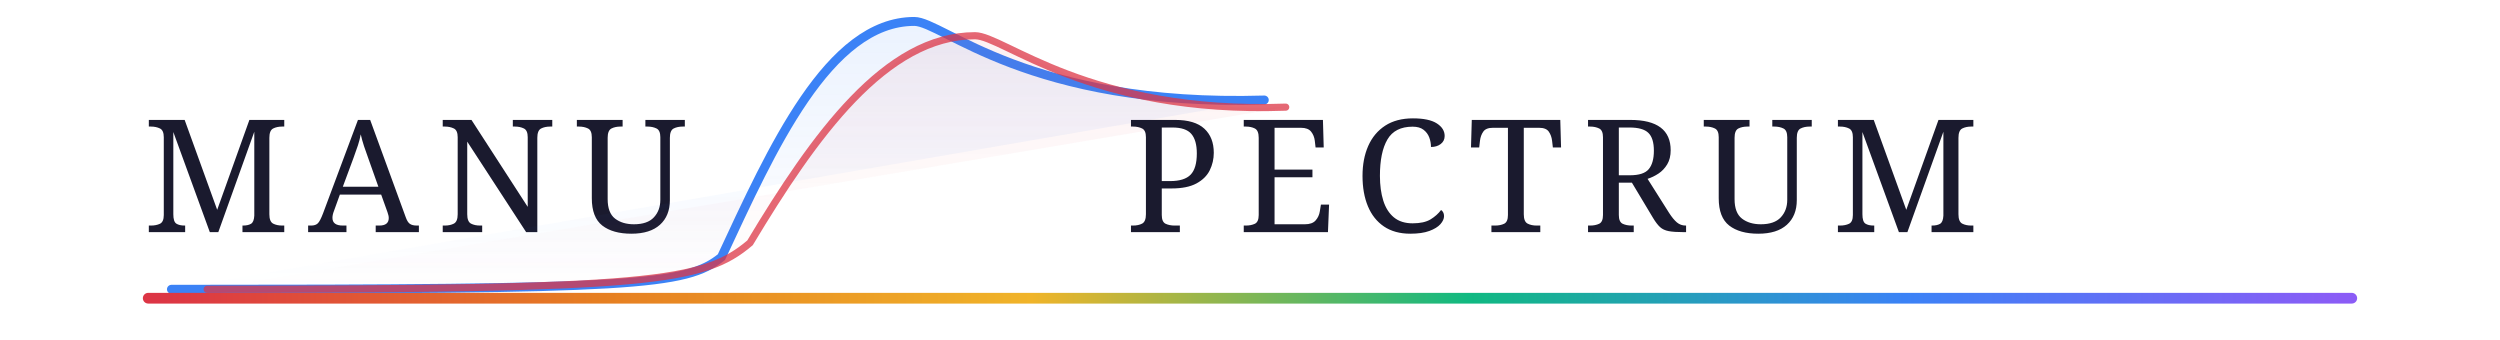
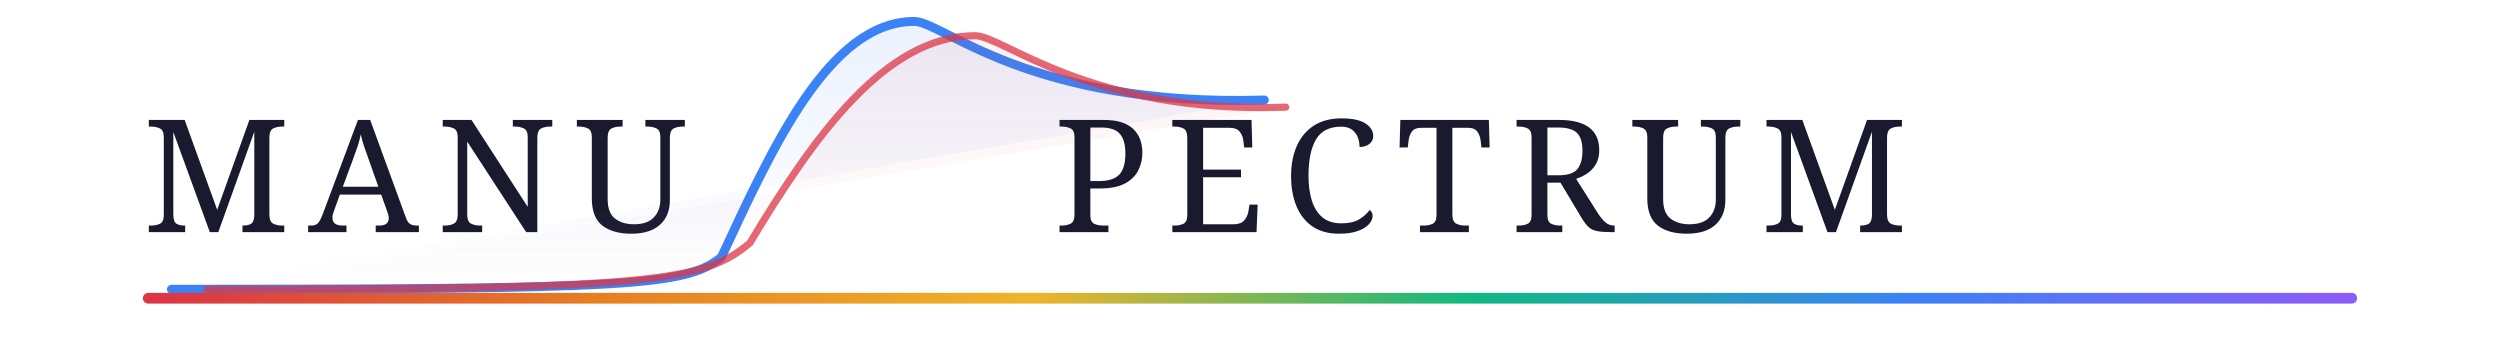
<svg xmlns="http://www.w3.org/2000/svg" viewBox="0 0 700 95">
  <defs>
    <linearGradient id="spectral-bar" x1="0%" y1="0%" x2="100%" y2="0%">
      <stop offset="0%" stop-color="#dc3545" />
      <stop offset="20%" stop-color="#e67e22" />
      <stop offset="40%" stop-color="#f0b429" />
      <stop offset="60%" stop-color="#10b981" />
      <stop offset="80%" stop-color="#3b82f6" />
      <stop offset="100%" stop-color="#8b5cf6" />
    </linearGradient>
    <linearGradient id="glow-blue" x1="0" y1="1" x2="0" y2="0">
      <stop offset="0%" stop-color="#3b82f6" stop-opacity="0" />
      <stop offset="100%" stop-color="#3b82f6" stop-opacity="0.10" />
    </linearGradient>
    <linearGradient id="glow-red" x1="0" y1="1" x2="0" y2="0">
      <stop offset="0%" stop-color="#dc3545" stop-opacity="0" />
      <stop offset="100%" stop-color="#dc3545" stop-opacity="0.07" />
    </linearGradient>
  </defs>
  <text x="40" y="65" fill="#1a1a2e" font-family="Georgia, 'Cormorant Garamond', serif" font-size="44" font-weight="300" letter-spacing="5">MANU</text>
  <path d="M 48,81 C 178,81 192,80 202,72 C 216,42 232,6 256,6 C 264,6 288,30 354,28 L 48,81 Z" fill="url(#glow-blue)" />
  <path d="M 48,81 C 178,81 192,80 202,72 C 216,42 232,6 256,6 C 264,6 288,30 354,28" fill="none" stroke="#3b82f6" stroke-width="2.5" stroke-linecap="round" />
  <path d="M 58,81 C 182,81 197,79 210,68 C 228,38 248,10 273,10 C 281,10 305,32 360,30 L 58,81 Z" fill="url(#glow-red)" />
  <path d="M 58,81 C 182,81 197,79 210,68 C 228,38 248,10 273,10 C 281,10 305,32 360,30" fill="none" stroke="#dc3545" stroke-width="2" stroke-linecap="round" opacity="0.75" />
-   <text x="315" y="65" fill="#1a1a2e" font-family="Georgia, 'Cormorant Garamond', serif" font-size="44" font-weight="300" letter-spacing="5">PECTRUM</text>
+   <text x="295" y="65" fill="#1a1a2e" font-family="Georgia, 'Cormorant Garamond', serif" font-size="44" font-weight="300" letter-spacing="5">PECTRUM</text>
  <rect x="40" y="82" width="620" height="3" rx="1.5" fill="url(#spectral-bar)" />
</svg>
